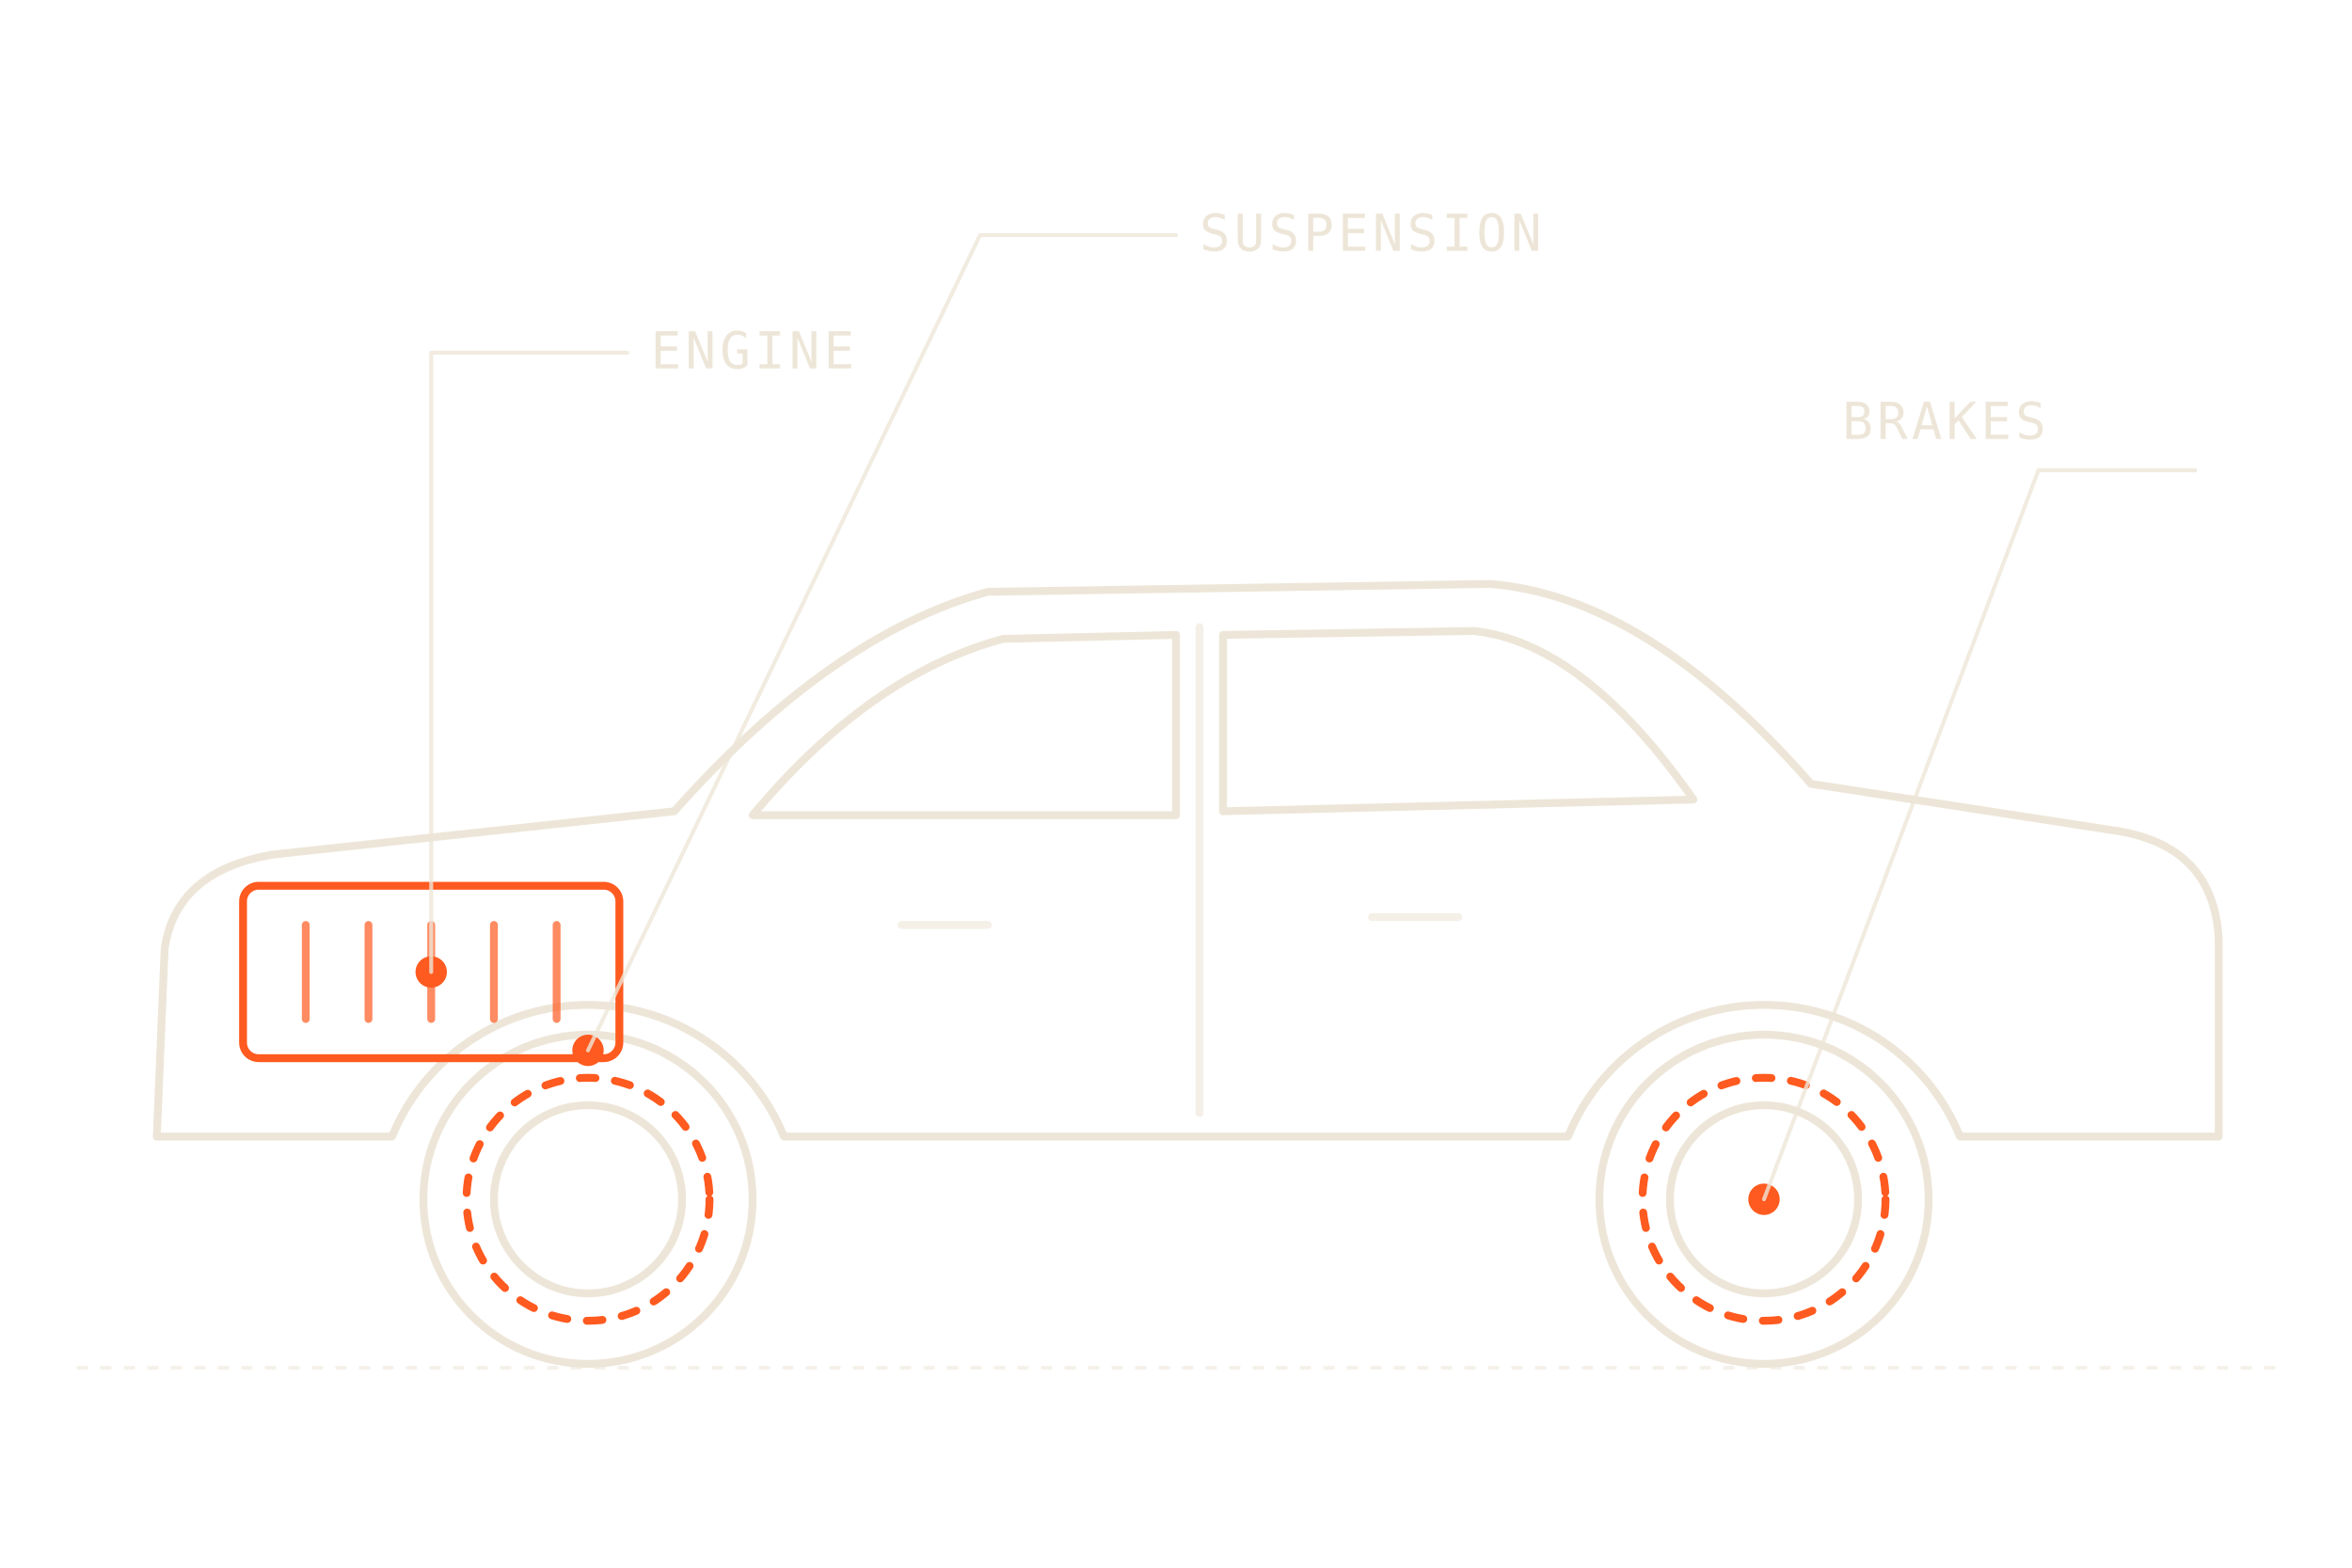
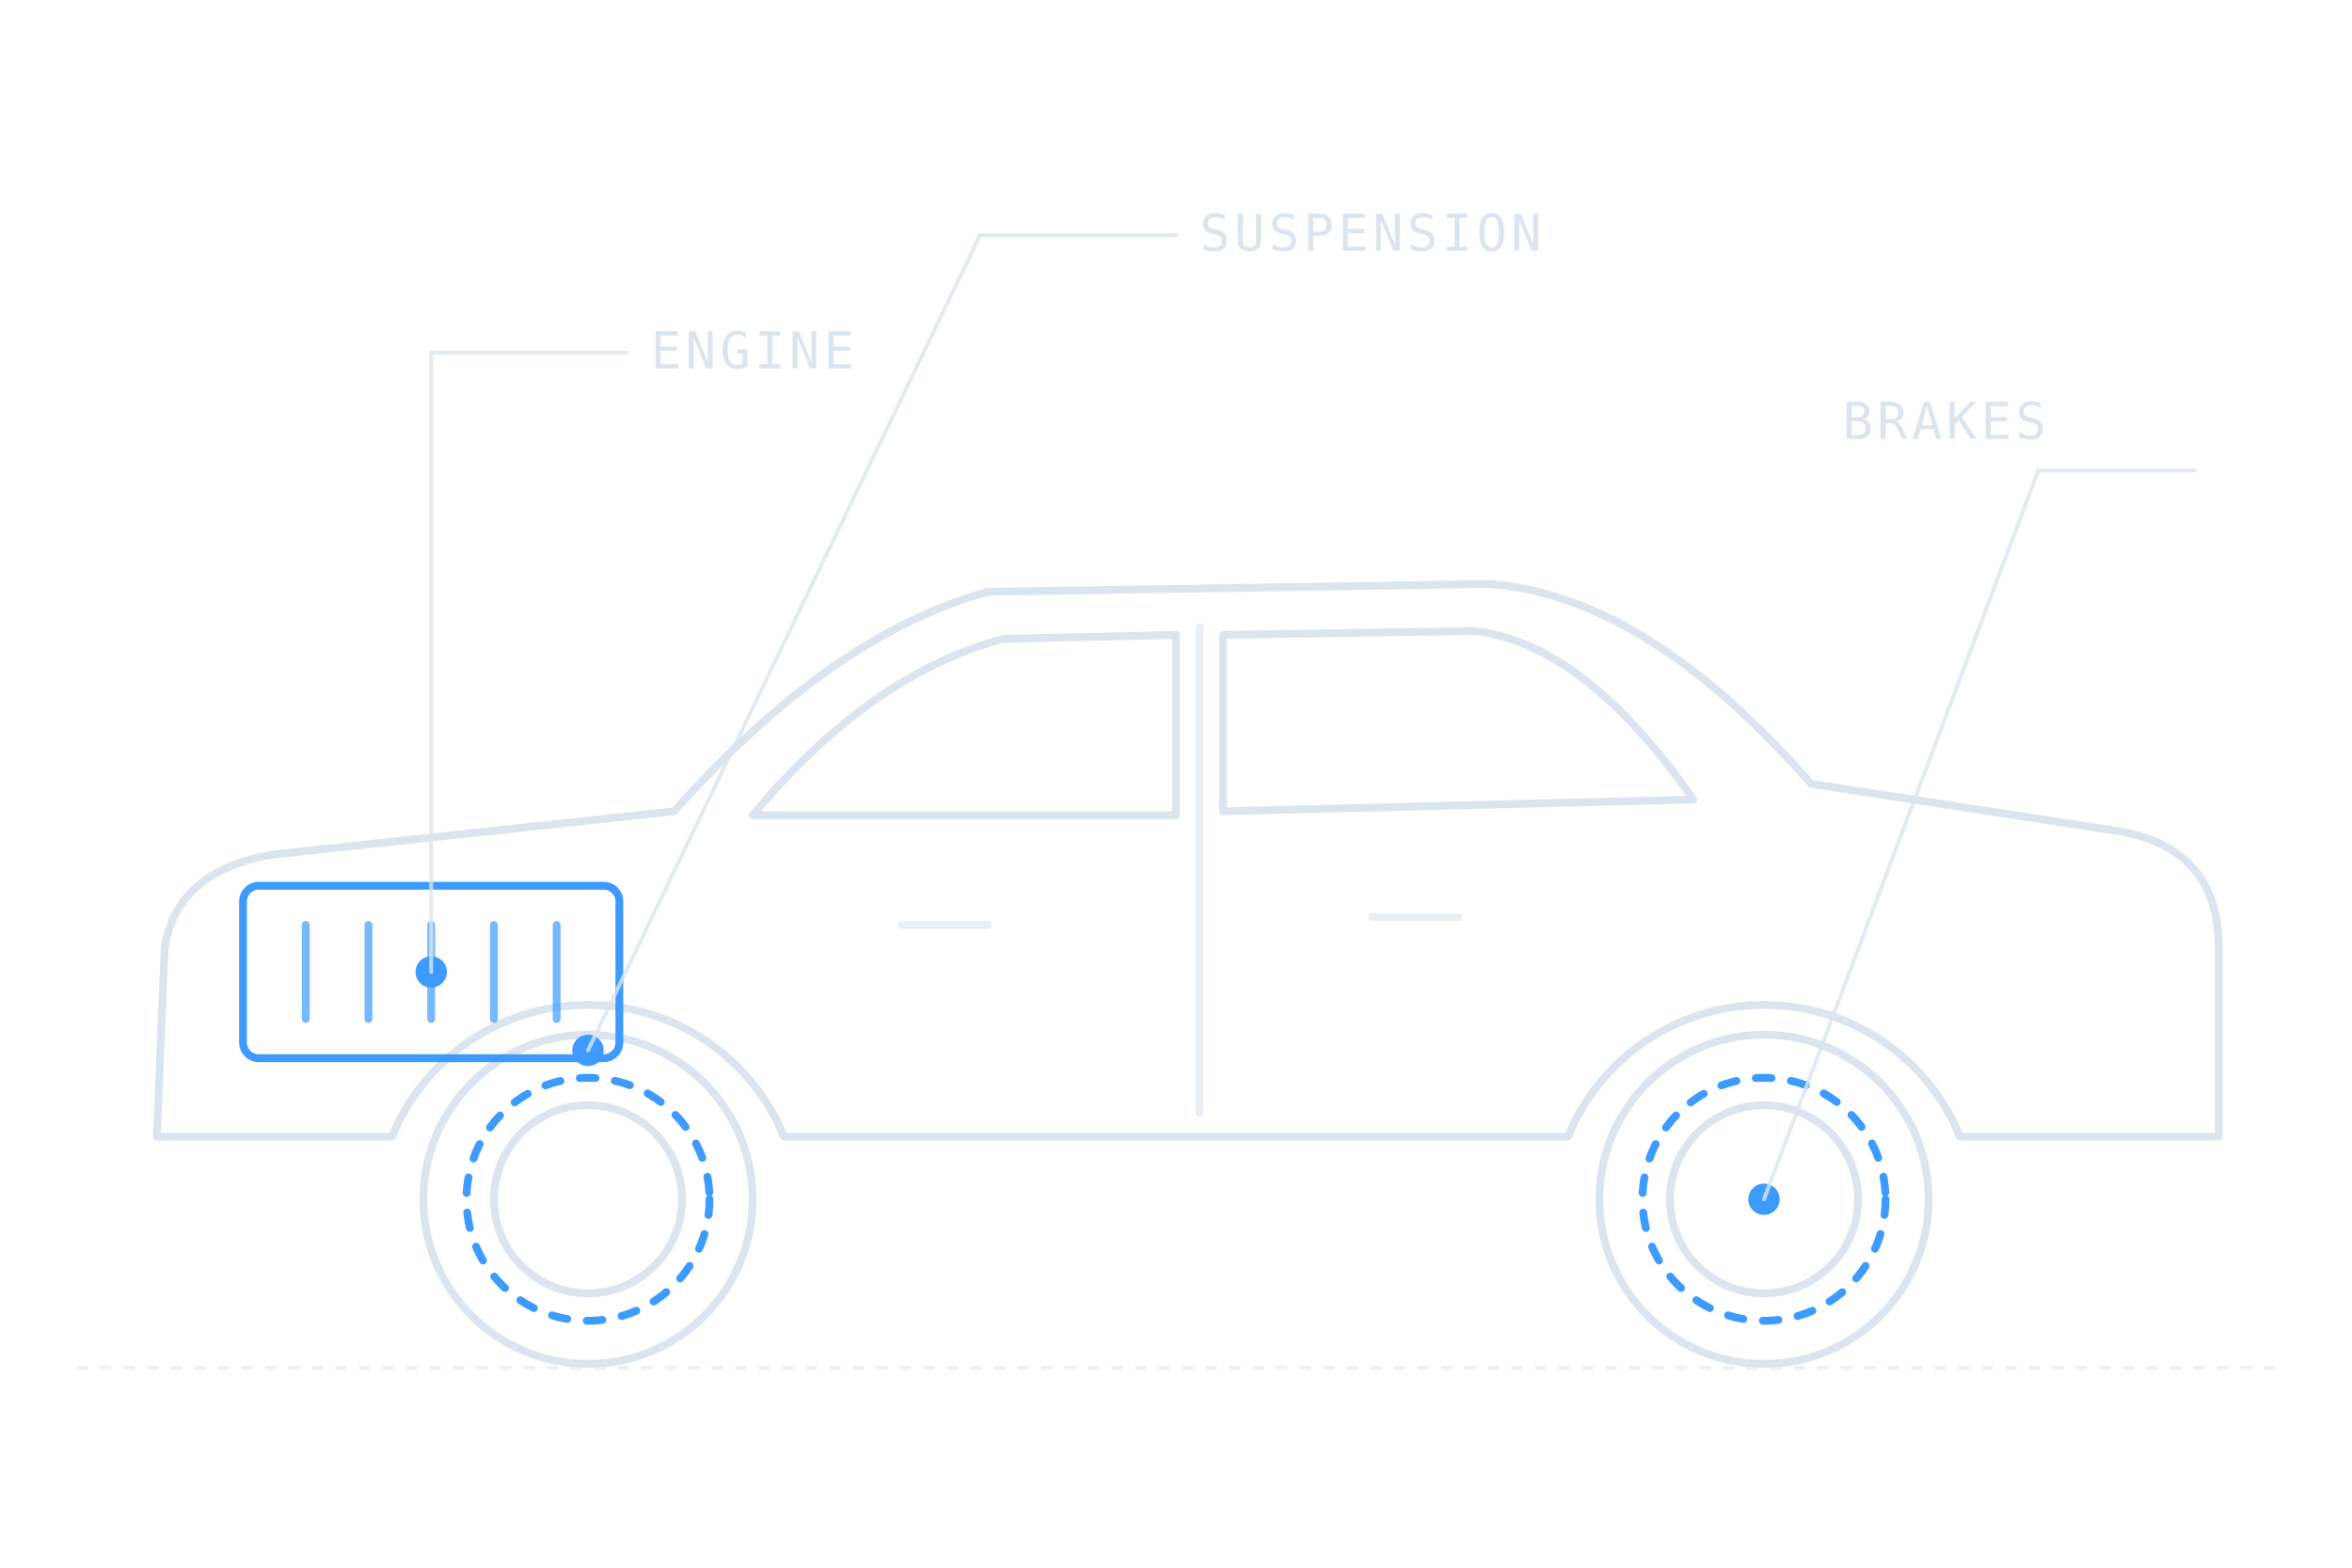
<svg xmlns="http://www.w3.org/2000/svg" viewBox="0 0 600 400" fill="none" stroke-linecap="round" stroke-linejoin="round">
-   <g stroke="#EDE6D8" stroke-width="2">
+   <g stroke="#DCE5EF" stroke-width="2">
    <path d="M40 290 L42 242 Q45 222 70 218 L172 207 Q212 162 252 151 L380 149 Q420 152 462 200 L540 212 Q565 216 566 240 L566 290 L500 290 A54 54 0 0 0 400 290 L200 290 A54 54 0 0 0 100 290 Z" />
    <path d="M192 208 Q222 172 256 163 L300 162 L300 208 Z" />
    <path d="M312 162 L376 161 Q404 164 432 204 L312 207 Z" />
    <path d="M306 160 L306 284 M230 236 h22 M350 234 h22" opacity=".6" />
    <circle cx="150" cy="306" r="42" />
    <circle cx="150" cy="306" r="24" />
    <circle cx="450" cy="306" r="42" />
    <circle cx="450" cy="306" r="24" />
  </g>
-   <g stroke="#FF5A1F" stroke-width="2">
+   <g stroke="#3D9BFF" stroke-width="2">
    <circle cx="150" cy="306" r="31" stroke-dasharray="4 5" />
    <circle cx="450" cy="306" r="31" stroke-dasharray="4 5" />
    <rect x="62" y="226" width="96" height="44" rx="4" />
    <path d="M78 236v24M94 236v24M110 236v24M126 236v24M142 236v24" opacity=".7" />
  </g>
-   <g stroke="#EDE6D8" stroke-width="1" opacity=".55" stroke-dasharray="2 4">
+   <g stroke="#DCE5EF" stroke-width="1" opacity=".55" stroke-dasharray="2 4">
    <path d="M20 349 H580" />
  </g>
-   <g fill="#FF5A1F">
+   <g fill="#3D9BFF">
    <circle cx="110" cy="248" r="4" />
    <circle cx="450" cy="306" r="4" />
    <circle cx="150" cy="268" r="4" />
  </g>
-   <g stroke="#EDE6D8" stroke-width="1" opacity=".8">
+   <g stroke="#DCE5EF" stroke-width="1" opacity=".8">
    <path d="M110 248 L110 90 H160" />
    <path d="M450 306 L520 120 H560" />
    <path d="M150 268 L250 60 H300" />
  </g>
-   <g fill="#EDE6D8" font-family="JetBrains Mono, monospace" font-size="13" letter-spacing="1">
+   <g fill="#DCE5EF" font-family="JetBrains Mono, monospace" font-size="13" letter-spacing="1">
    <text x="166" y="94">ENGINE</text>
    <text x="306" y="64">SUSPENSION</text>
    <text x="470" y="112" text-anchor="start">BRAKES</text>
  </g>
</svg>
